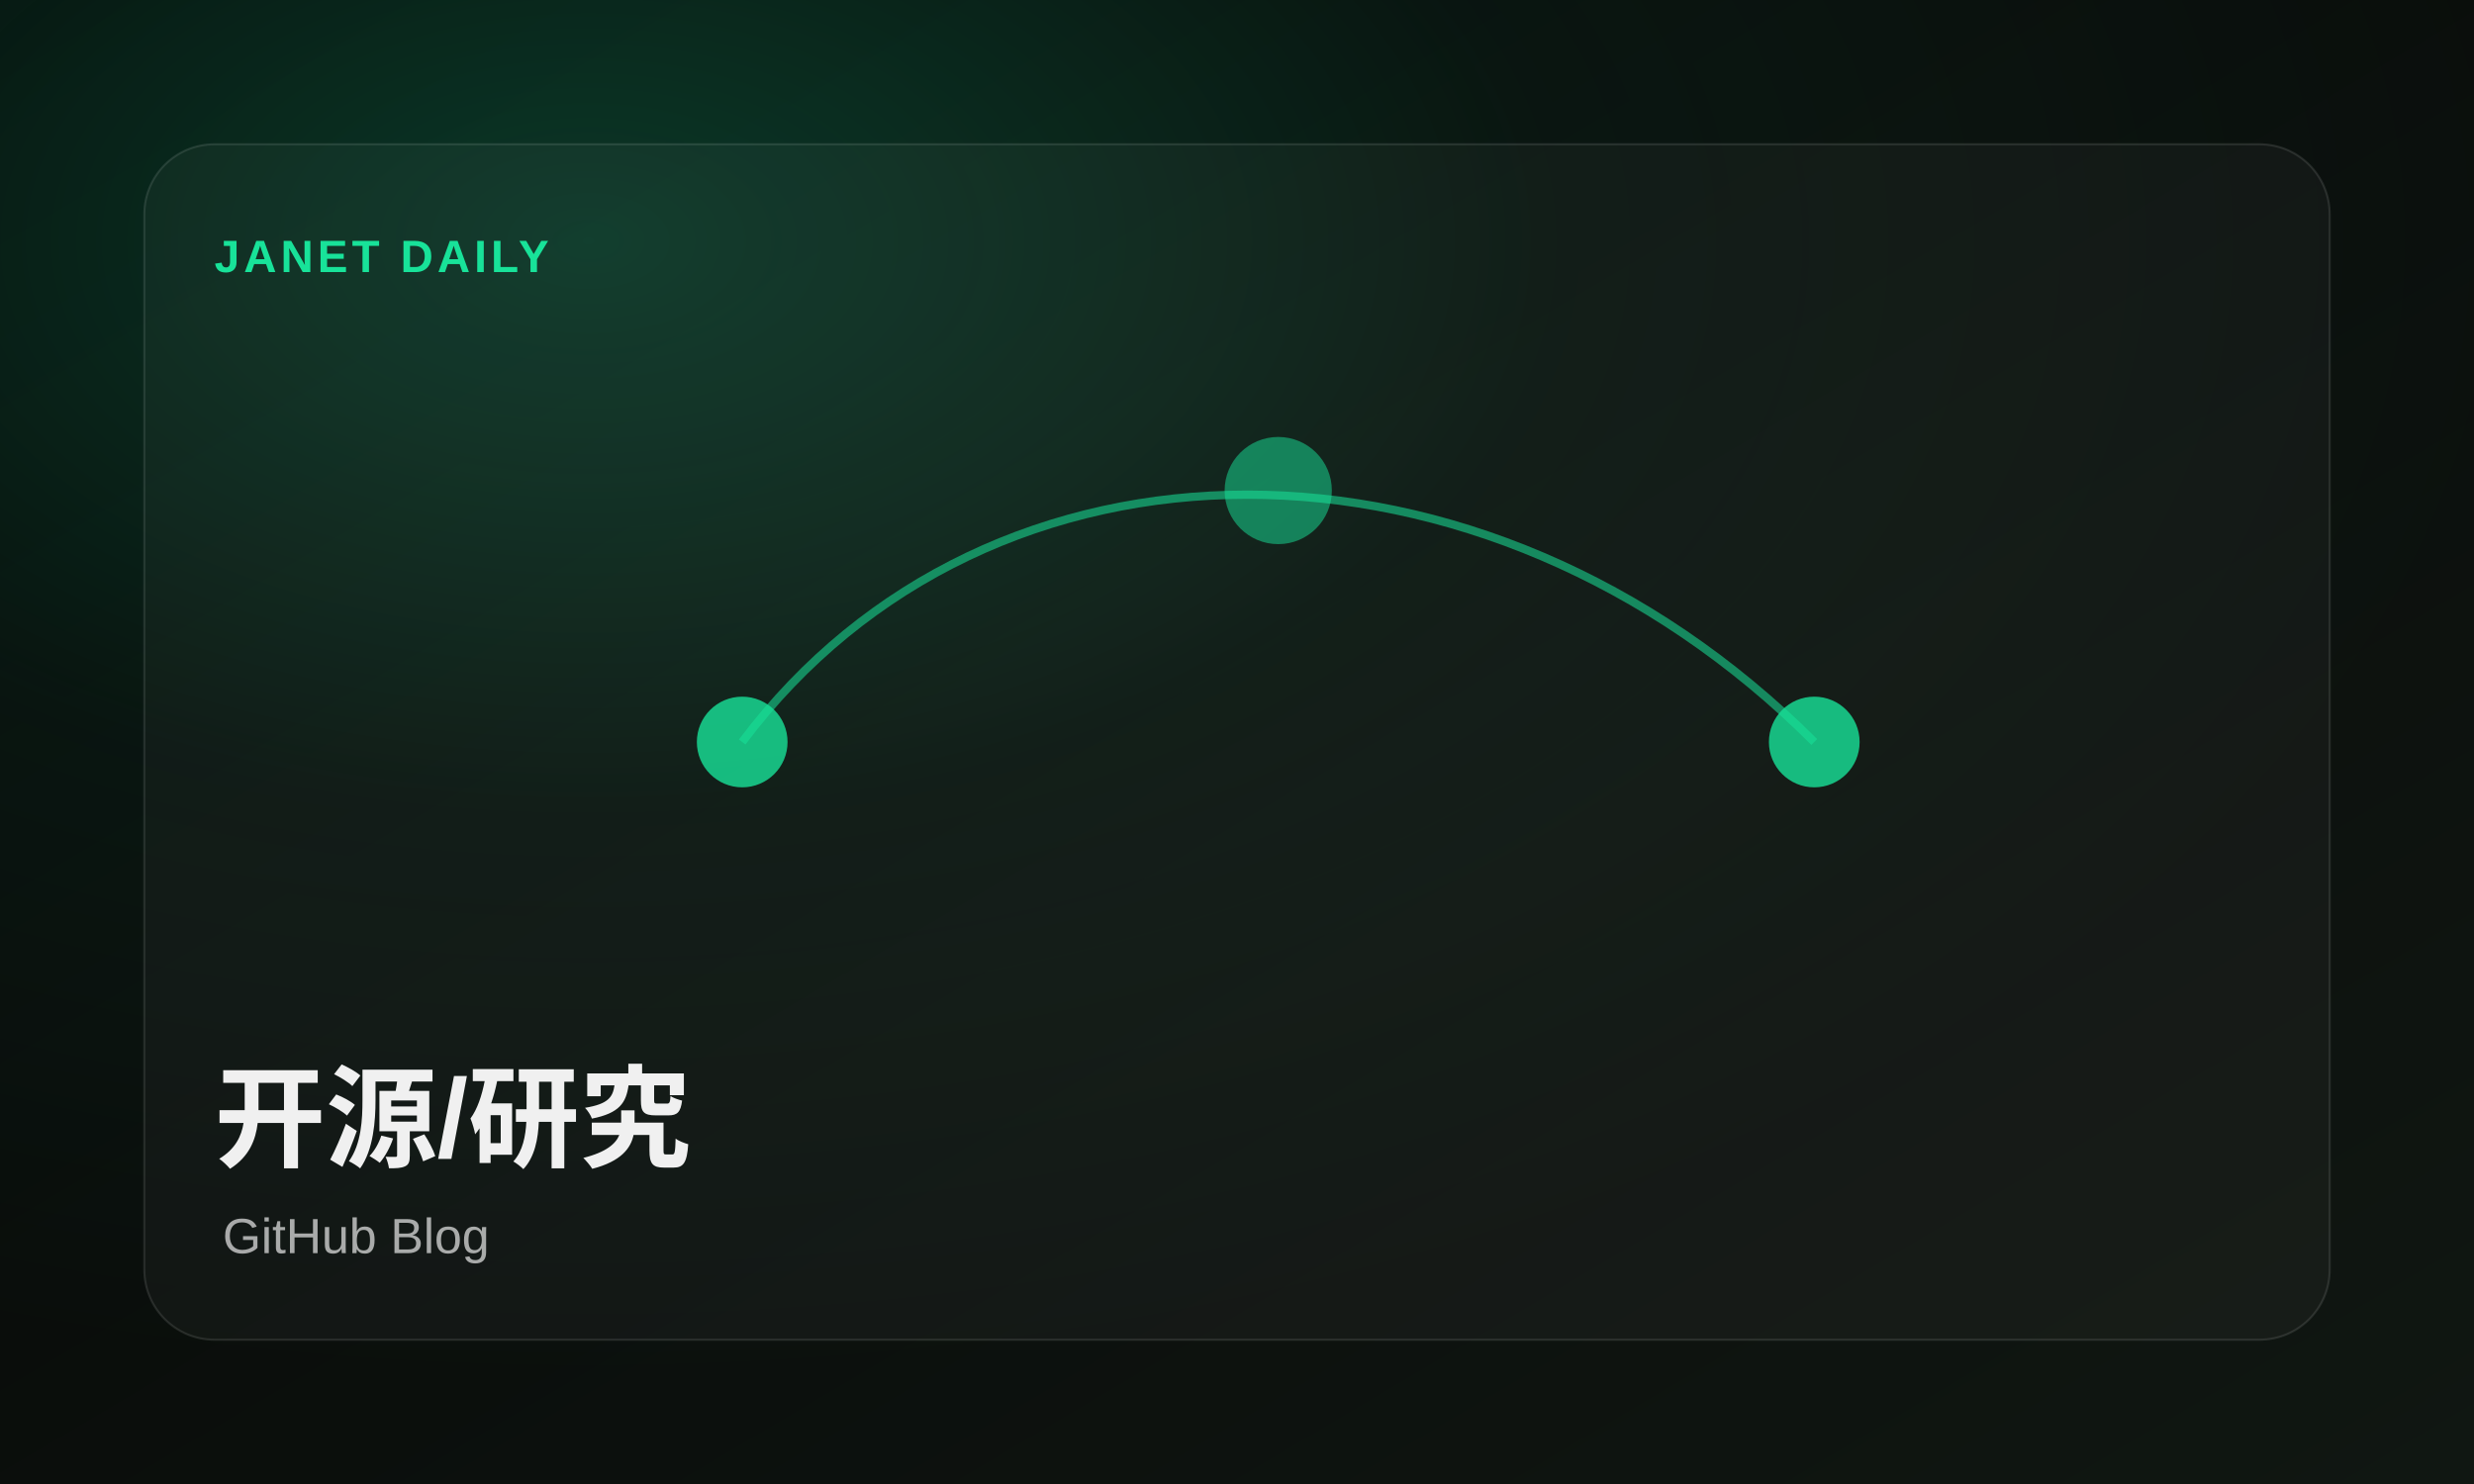
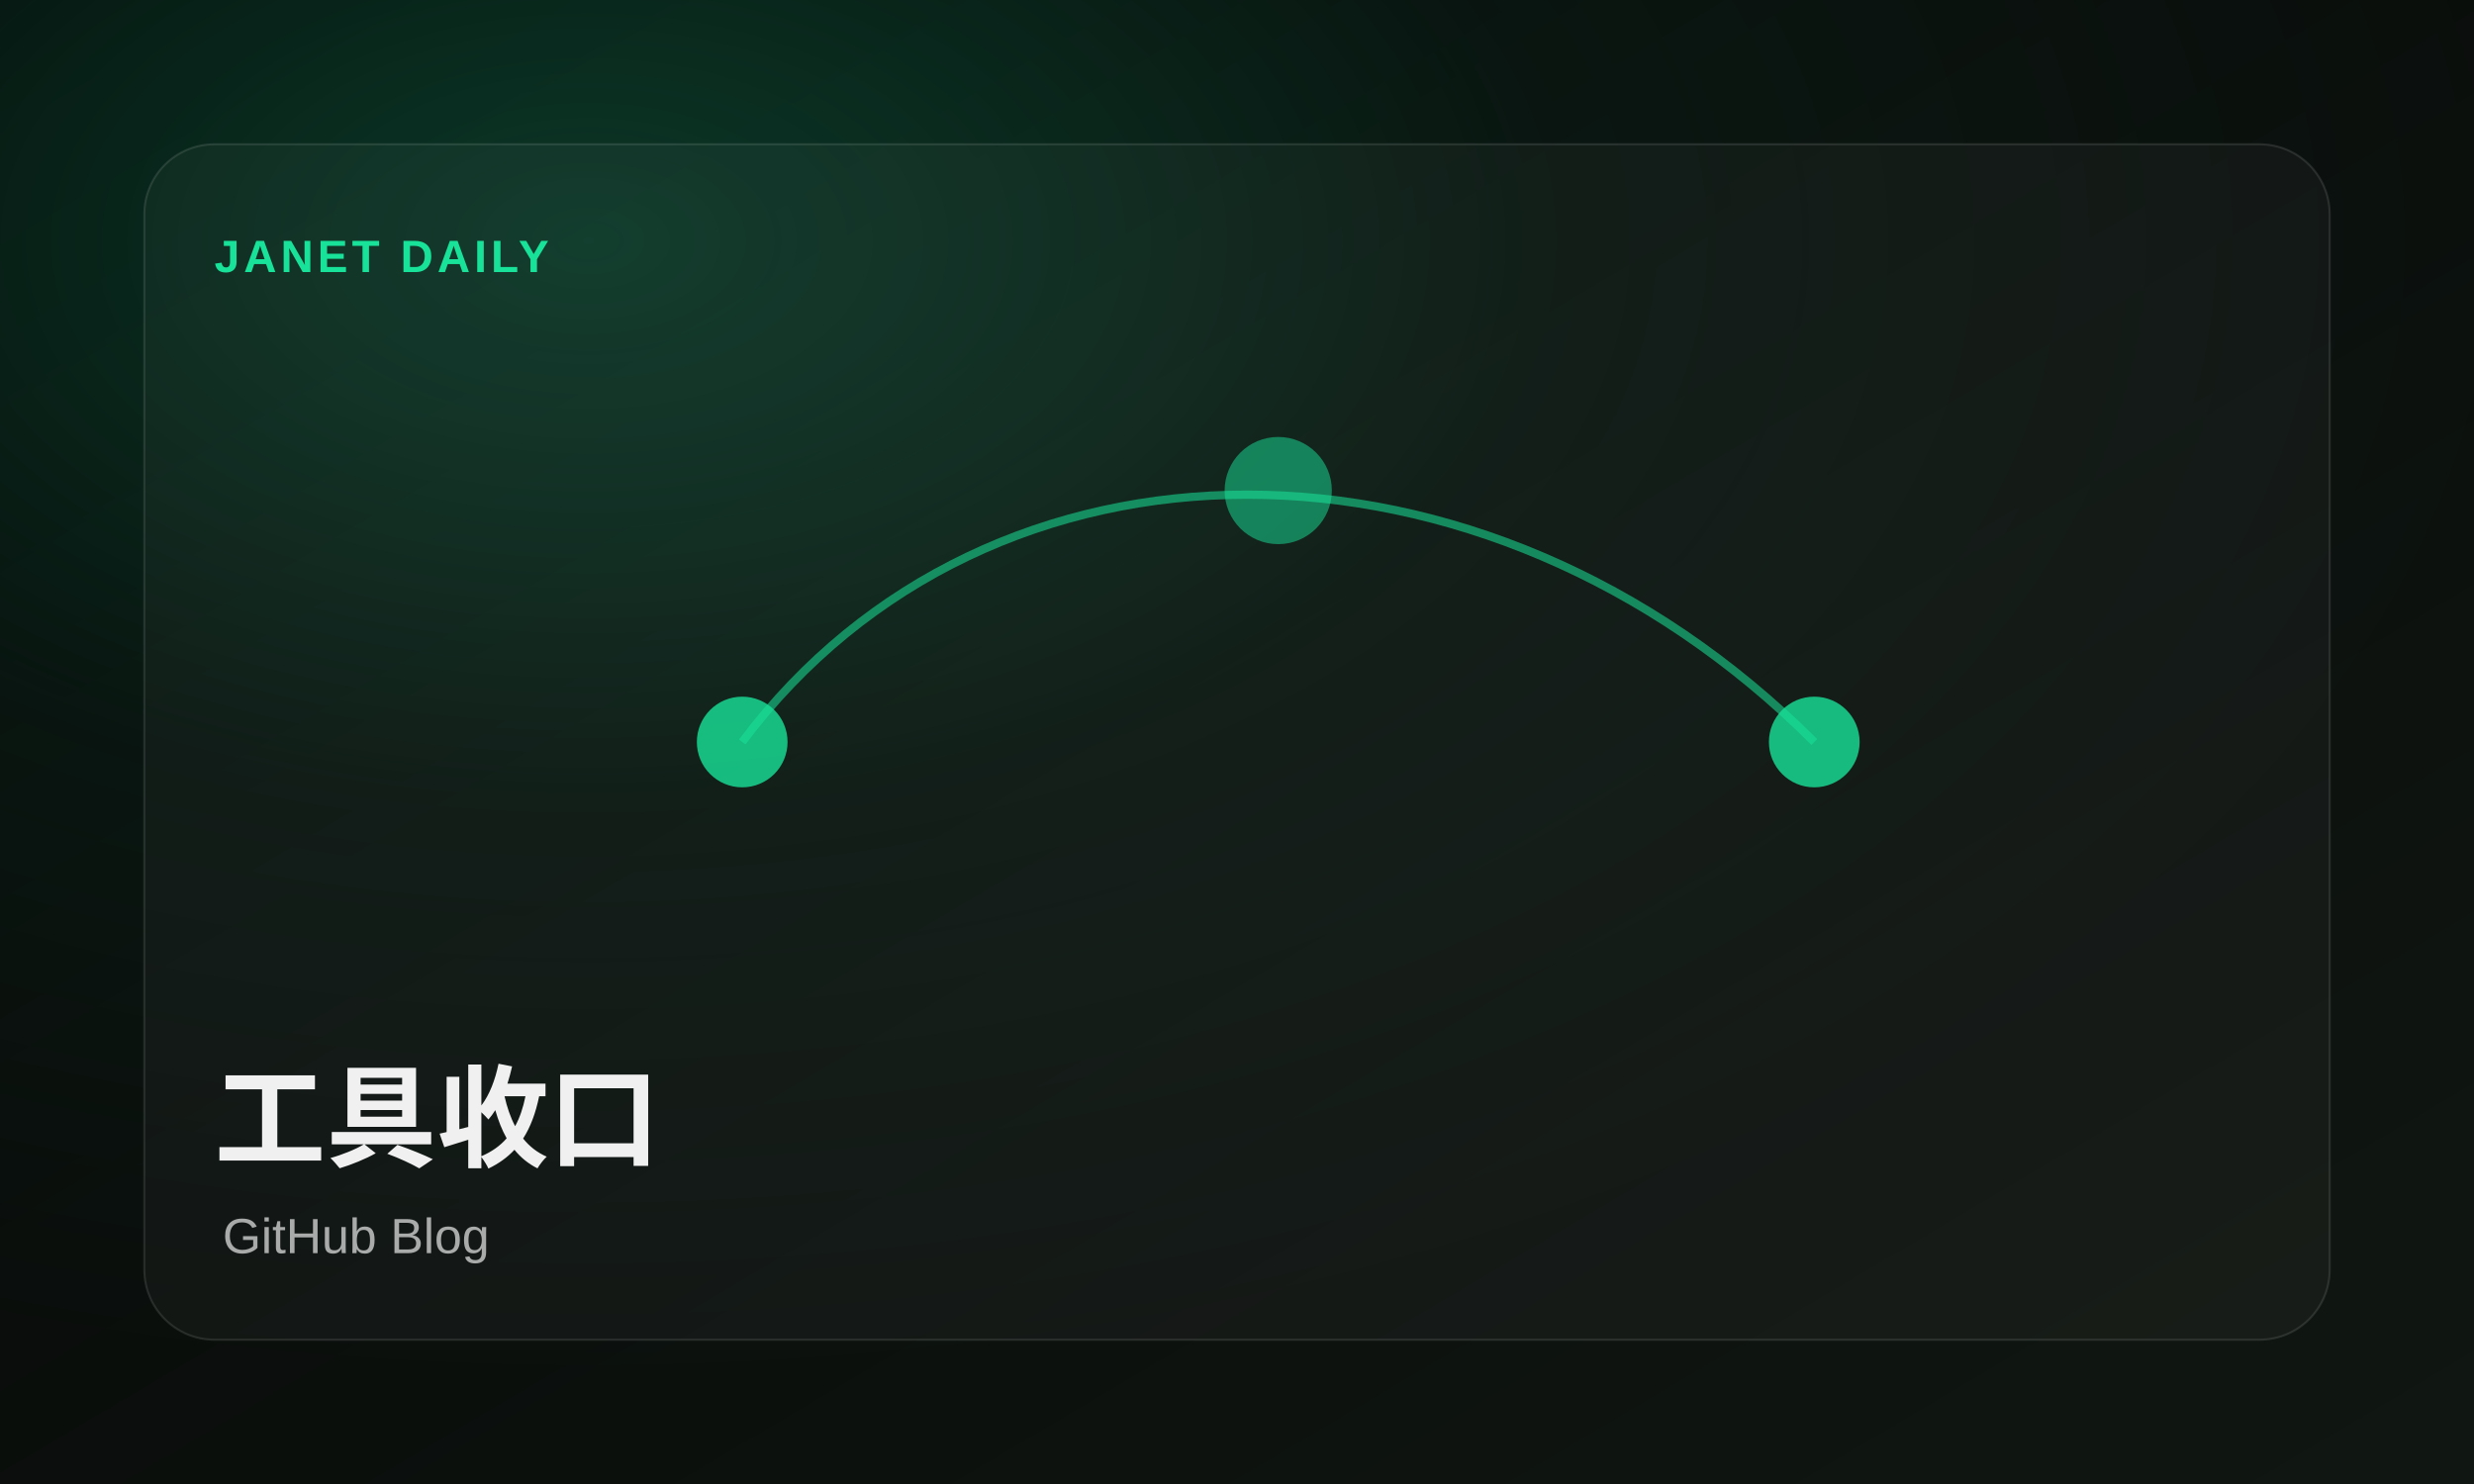
- <svg xmlns="http://www.w3.org/2000/svg" viewBox="0 0 1200 720" width="1200" height="720" role="img" aria-label="开源/研究">
+ <svg xmlns="http://www.w3.org/2000/svg" viewBox="0 0 1200 720" width="1200" height="720" role="img" aria-label="工具收口">
  <defs>
    <linearGradient id="bg" x1="0" x2="1" y1="0" y2="1">
      <stop offset="0" stop-color="#050505" />
      <stop offset="1" stop-color="#101712" />
    </linearGradient>
    <radialGradient id="glow" cx="24%" cy="16%" r="78%">
      <stop offset="0" stop-color="#18e299" stop-opacity=".22" />
      <stop offset=".5" stop-color="#18e299" stop-opacity=".05" />
      <stop offset="1" stop-color="#18e299" stop-opacity="0" />
    </radialGradient>
  </defs>
  <rect width="1200" height="720" fill="url(#bg)" />
  <rect width="1200" height="720" fill="url(#glow)" />
  <rect x="70" y="70" width="1060" height="580" rx="34" fill="rgba(255,255,255,.035)" stroke="rgba(255,255,255,.11)" />
  <path d="M360 360c120-160 360-160 520 0" fill="none" stroke="#18e299" stroke-width="4" opacity=".55" />
  <circle cx="360" cy="360" r="22" fill="#18e299" opacity=".8" />
  <circle cx="620" cy="238" r="26" fill="#18e299" opacity=".5" />
  <circle cx="880" cy="360" r="22" fill="#18e299" opacity=".8" />
  <text x="104" y="132" fill="#18e299" font-family="Arial, Helvetica, sans-serif" font-size="22" font-weight="700" letter-spacing="2">JANET DAILY</text>
-   <text x="104" y="562" fill="#f0f0f0" font-family="Arial, Helvetica, sans-serif" font-size="54" font-weight="700">开源/研究</text>
+   <text x="104" y="562" fill="#f0f0f0" font-family="Arial, Helvetica, sans-serif" font-size="54" font-weight="700">工具收口</text>
  <text x="108" y="608" fill="rgba(240,240,240,.68)" font-family="Arial, Helvetica, sans-serif" font-size="24">GitHub Blog</text>
</svg>
